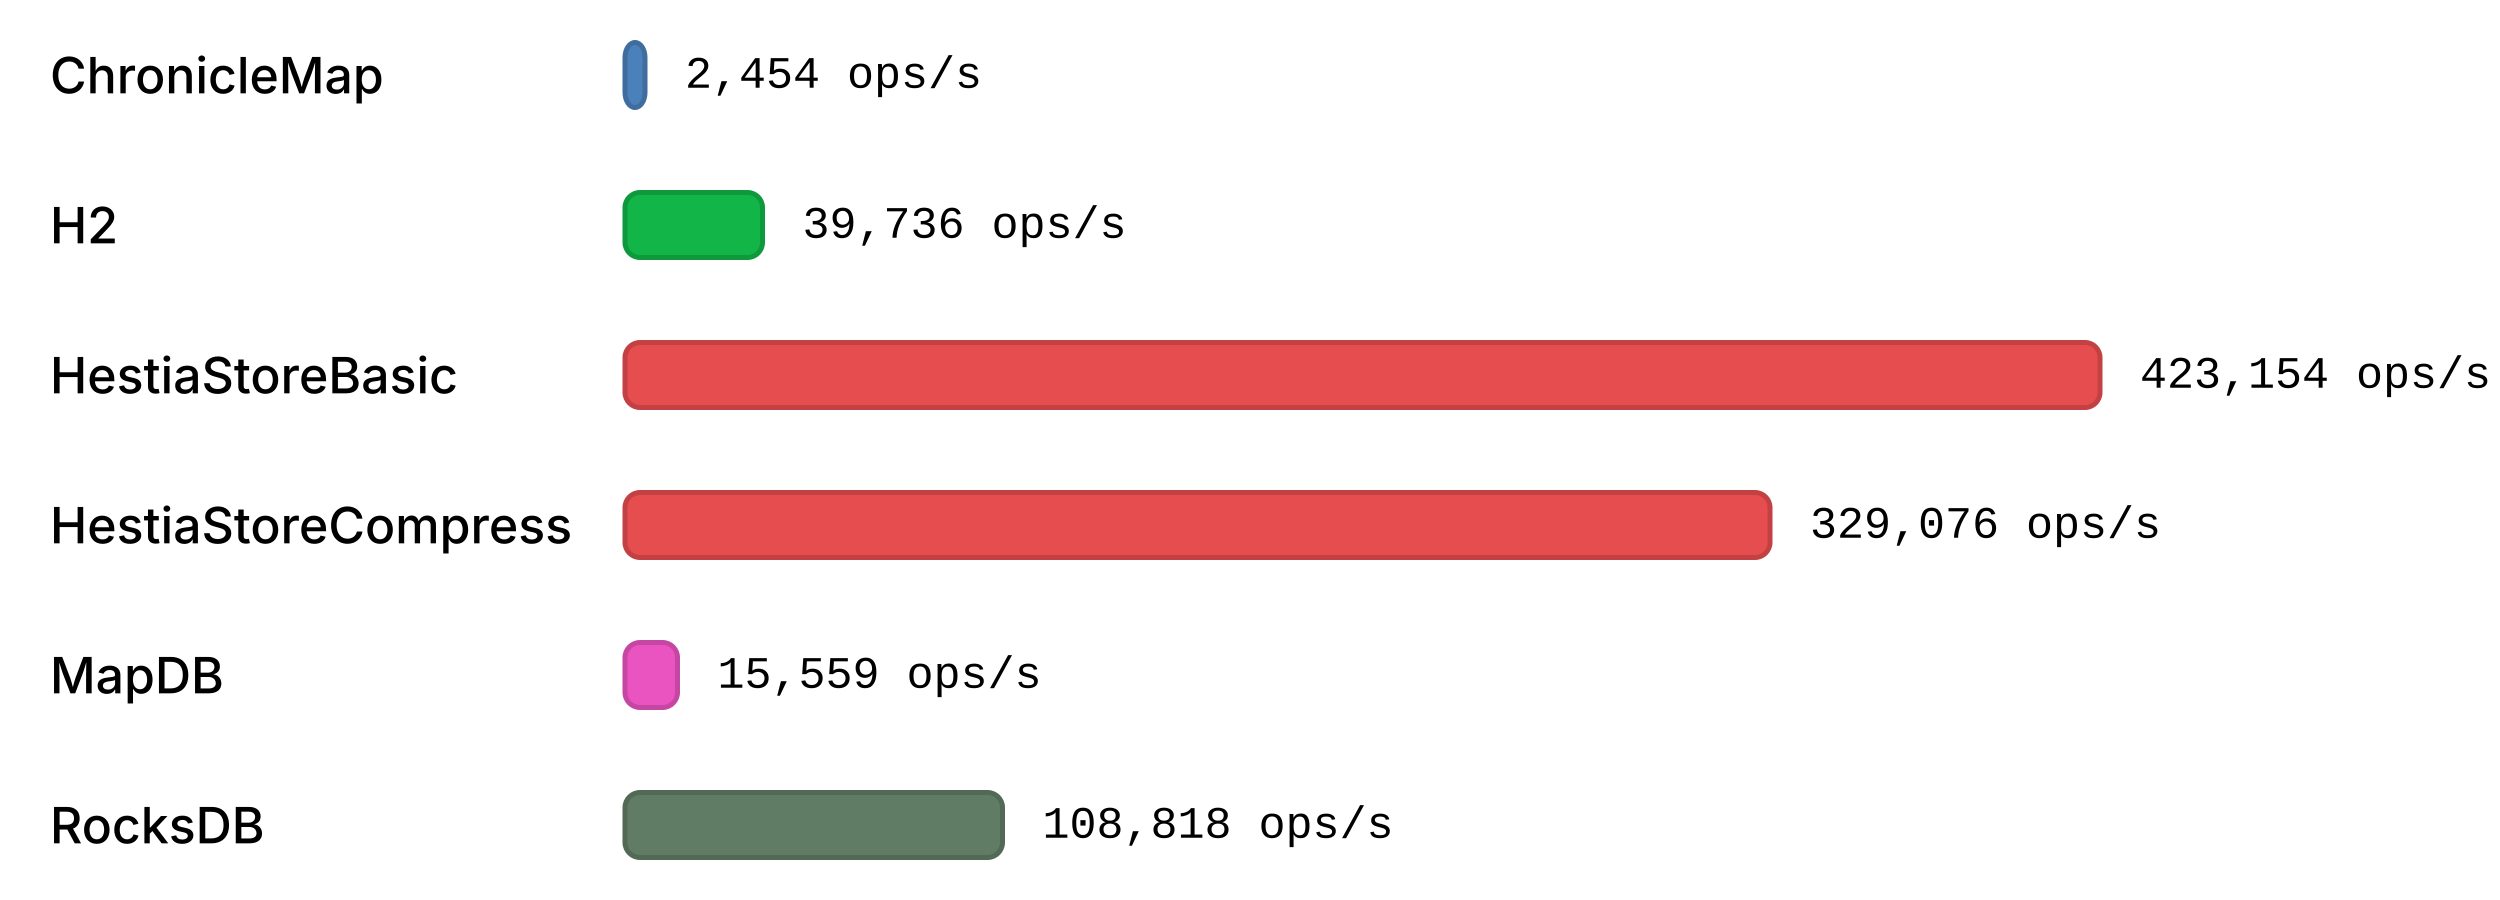
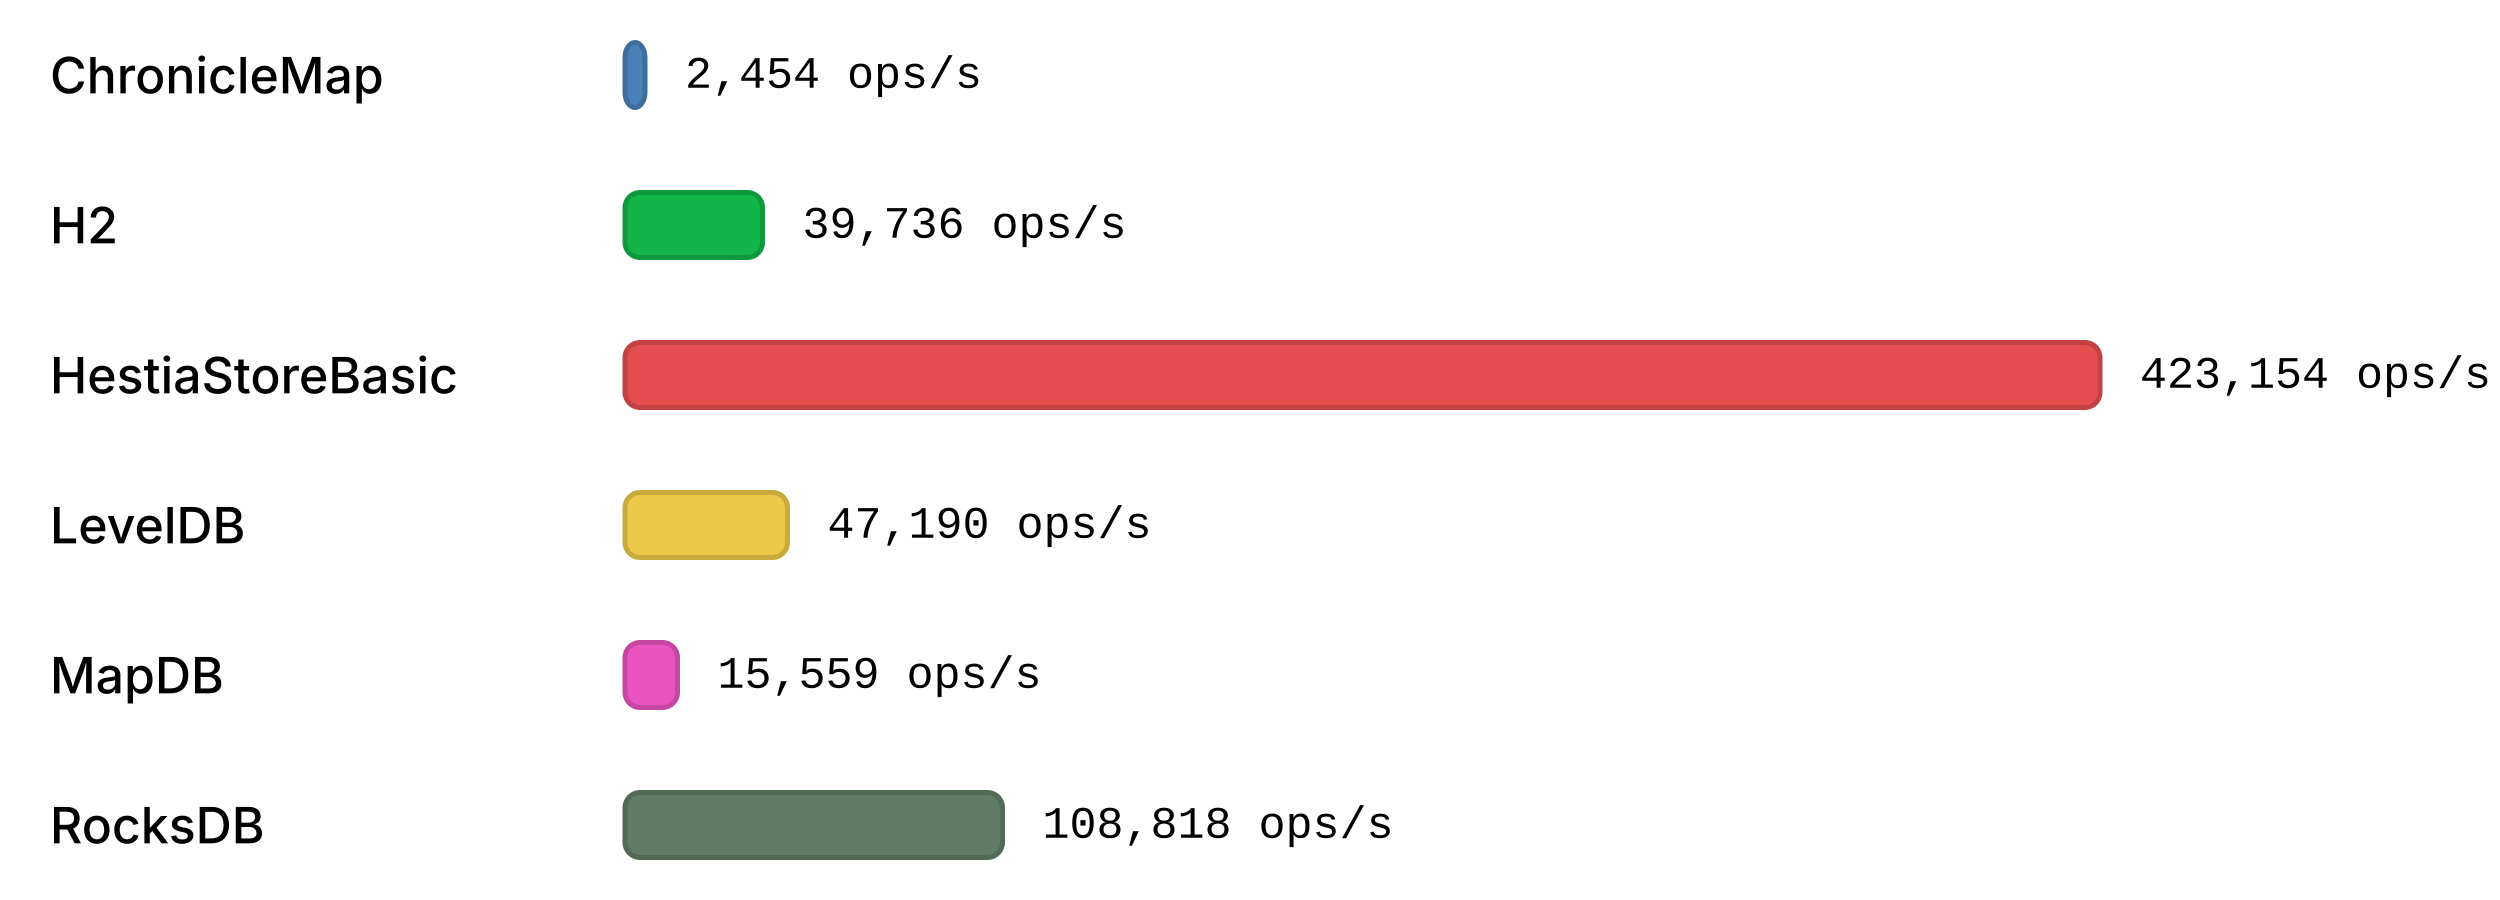
<svg xmlns="http://www.w3.org/2000/svg" width="1000" height="360" viewBox="0 0 1000 360">
  <style>
        text { fill: currentColor; dominant-baseline: middle; }
        .label { font: 500 20px "Inter", "Helvetica Neue", Arial, sans-serif; }
        .value { font: 18px "IBM Plex Mono", "Courier New", monospace; }
    </style>
  <rect x="0" y="10" width="1000" height="40" fill="rgba(255,255,255,0.15)" />
  <text class="label" x="20" y="30">ChronicleMap</text>
  <rect x="250" y="17" width="8" height="26" rx="6" ry="6" fill="#4b81ba" stroke="#3F6D9E" stroke-width="2" />
  <text class="value" x="274" y="30">2,454 ops/s</text>
  <rect x="0" y="70" width="1000" height="40" fill="rgba(255,255,255,0.15)" />
  <text class="label" x="20" y="90">H2</text>
  <rect x="250" y="77" width="55" height="26" rx="6" ry="6" fill="#12b548" stroke="#0F993D" stroke-width="2" />
  <text class="value" x="321" y="90">39,736 ops/s</text>
  <rect x="0" y="130" width="1000" height="40" fill="rgba(255,255,255,0.15)" />
  <text class="label" x="20" y="150">HestiaStoreBasic</text>
  <rect x="250" y="137" width="590" height="26" rx="6" ry="6" fill="#e64d4f" stroke="#C34143" stroke-width="2" />
  <text class="value" x="856" y="150">423,154 ops/s</text>
  <rect x="0" y="190" width="1000" height="40" fill="rgba(255,255,255,0.15)" />
-   <text class="label" x="20" y="210">HestiaStoreCompress</text>
-   <rect x="250" y="197" width="458" height="26" rx="6" ry="6" fill="#e64d4f" stroke="#C34143" stroke-width="2" />
-   <text class="value" x="724" y="210">329,076 ops/s</text>
+   <text class="label" x="20" y="210">LevelDB</text>
+   <rect x="250" y="197" width="65" height="26" rx="6" ry="6" fill="#EDC948" stroke="#C9AA3D" stroke-width="2" />
+   <text class="value" x="331" y="210">47,190 ops/s</text>
  <rect x="0" y="250" width="1000" height="40" fill="rgba(255,255,255,0.15)" />
  <text class="label" x="20" y="270">MapDB</text>
  <rect x="250" y="257" width="21" height="26" rx="6" ry="6" fill="#ea54c0" stroke="#C647A3" stroke-width="2" />
  <text class="value" x="287" y="270">15,559 ops/s</text>
  <rect x="0" y="310" width="1000" height="40" fill="rgba(255,255,255,0.15)" />
  <text class="label" x="20" y="330">RocksDB</text>
  <rect x="250" y="317" width="151" height="26" rx="6" ry="6" fill="#607c65" stroke="#516955" stroke-width="2" />
  <text class="value" x="417" y="330">108,818 ops/s</text>
</svg>
